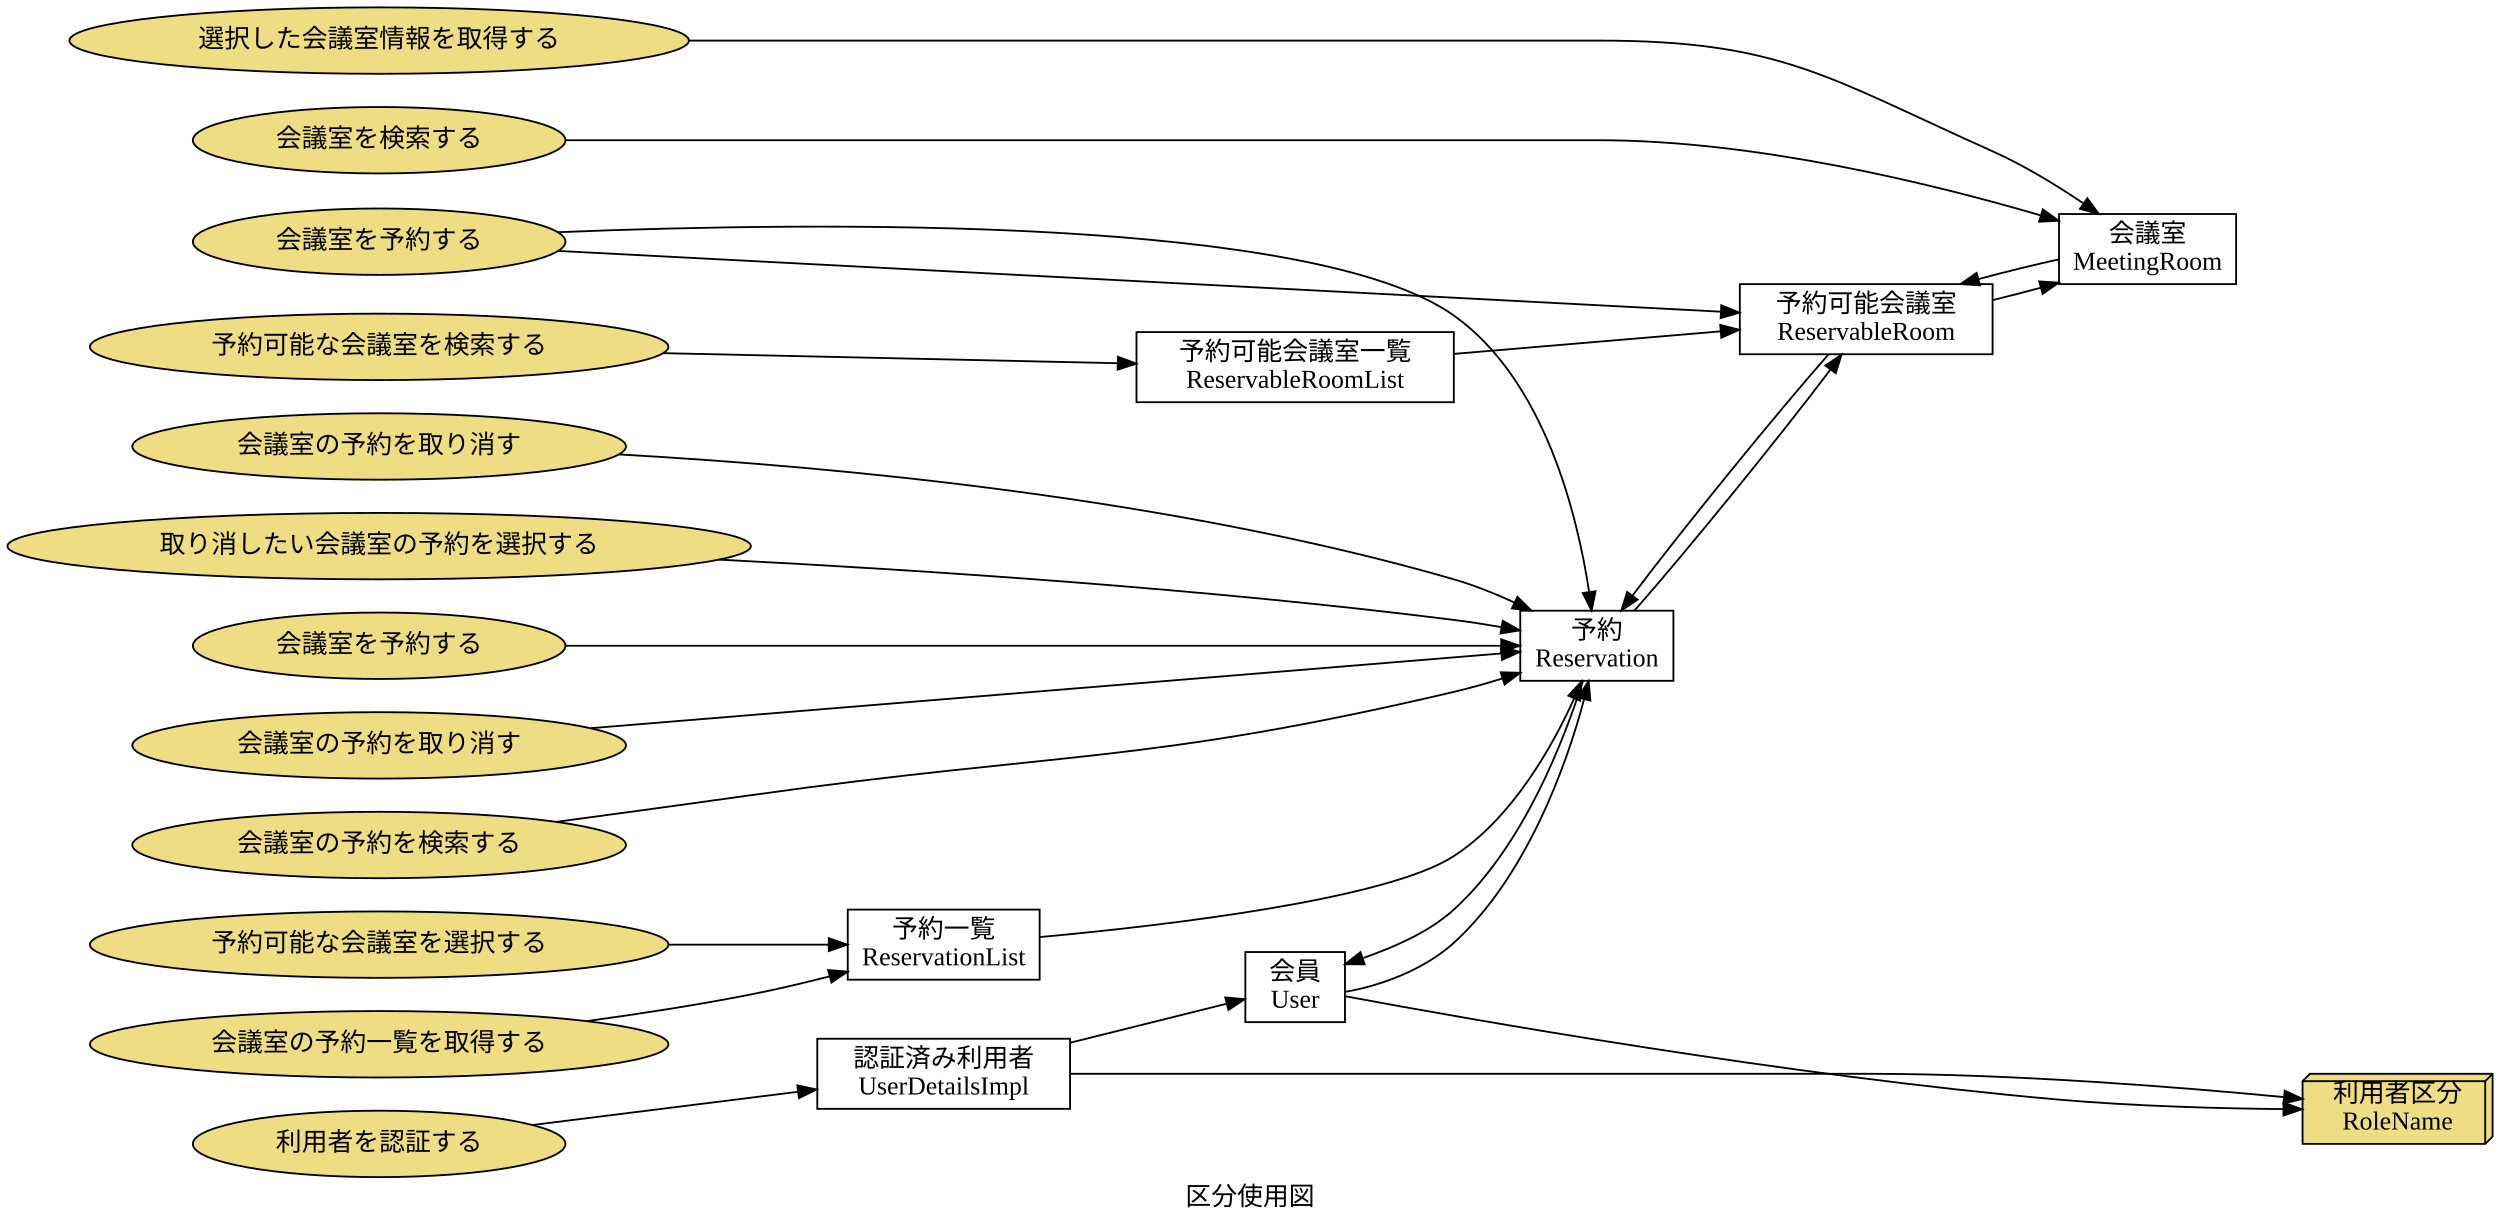
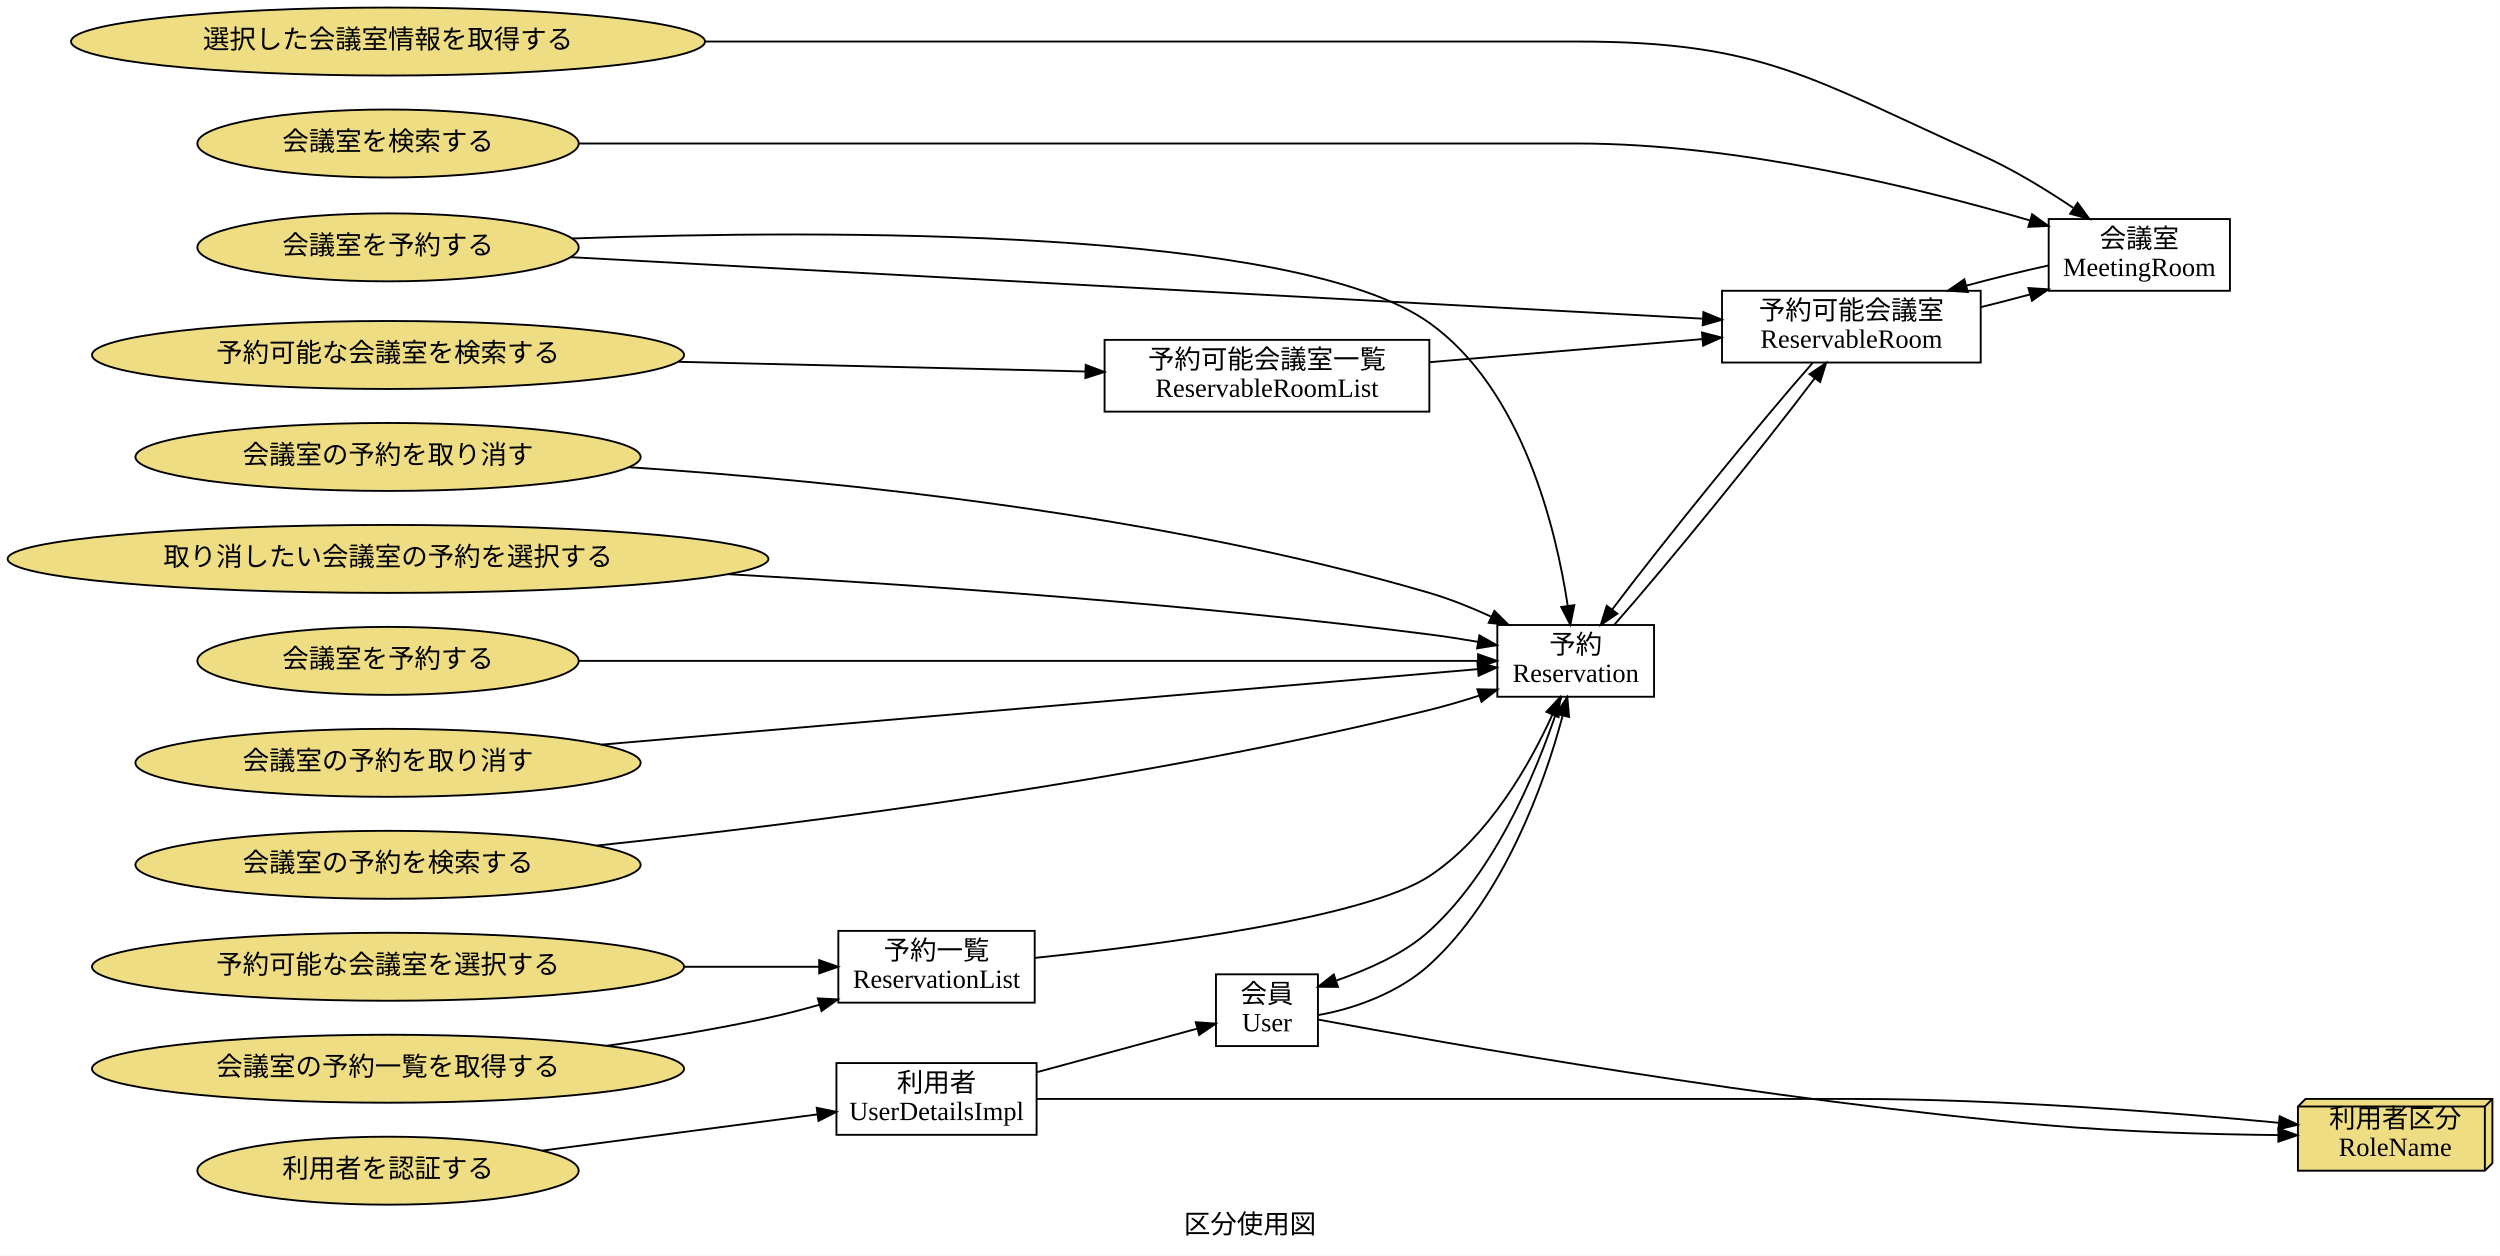
- <svg xmlns="http://www.w3.org/2000/svg" xmlns:xlink="http://www.w3.org/1999/xlink" width="1355pt" height="665pt" viewBox="0.00 0.00 1354.96 665.00">
+ <svg xmlns="http://www.w3.org/2000/svg" xmlns:xlink="http://www.w3.org/1999/xlink" width="1324pt" height="665pt" viewBox="0.00 0.00 1323.96 665.00">
  <g id="graph0" class="graph" transform="scale(1 1) rotate(0) translate(4 661)">
-     <polygon fill="white" stroke="transparent" points="-4,4 -4,-661 1350.96,-661 1350.96,4 -4,4" />
-     <text text-anchor="middle" x="673.48" y="-7.8" font-family="Times New Roman,serif" font-size="14.00">区分使用図
+     <polygon fill="white" stroke="transparent" points="-4,4 -4,-661 1319.96,-661 1319.96,4 -4,4" />
+     <text text-anchor="middle" x="657.98" y="-7.8" font-family="Times New Roman,serif" font-size="14.00">区分使用図
        </text>
    <g id="node1" class="node">
-       <polygon fill="#eedd82" stroke="black" points="1346.96,-79 1247.96,-79 1243.96,-75 1243.96,-41 1342.96,-41 1346.96,-45 1346.96,-79" />
-       <polyline fill="none" stroke="black" points="1342.96,-75 1243.96,-75 " />
-       <polyline fill="none" stroke="black" points="1342.96,-75 1342.96,-41 " />
-       <polyline fill="none" stroke="black" points="1342.96,-75 1346.96,-79 " />
-       <text text-anchor="middle" x="1295.46" y="-63.8" font-family="Times New Roman,serif" font-size="14.00">
+       <polygon fill="#eedd82" stroke="black" points="1315.96,-79 1216.96,-79 1212.96,-75 1212.96,-41 1311.96,-41 1315.96,-45 1315.96,-79" />
+       <polyline fill="none" stroke="black" points="1311.96,-75 1212.96,-75 " />
+       <polyline fill="none" stroke="black" points="1311.96,-75 1311.96,-41 " />
+       <polyline fill="none" stroke="black" points="1311.96,-75 1315.96,-79 " />
+       <text text-anchor="middle" x="1264.46" y="-63.8" font-family="Times New Roman,serif" font-size="14.00">
                利用者区分
            </text>
-       <text text-anchor="middle" x="1295.46" y="-48.8" font-family="Times New Roman,serif" font-size="14.00">
+       <text text-anchor="middle" x="1264.46" y="-48.8" font-family="Times New Roman,serif" font-size="14.00">
                RoleName
            </text>
    </g>
    <g id="node2" class="node">
      <g id="a_node2">
        <a xlink:href="https://github.com/k2works/application_programing_excercise_2022/tree/take13/src/main/java/mrs/application/scenario/MeetingRoomReservationScenario.java" xlink:title="MeetingRoomReservationScenario.cancel(Reservation)">
          <ellipse fill="#eedd82" stroke="black" cx="201.48" cy="-419" rx="133.78" ry="18" />
          <text text-anchor="middle" x="201.48" y="-415.3" font-family="Times New Roman,serif" font-size="14.00">会議室の予約を取り消す
                    </text>
        </a>
      </g>
    </g>
    <g id="node14" class="node">
-       <polygon fill="white" stroke="black" points="902.96,-330 819.96,-330 819.96,-292 902.96,-292 902.96,-330" />
-       <text text-anchor="middle" x="861.46" y="-314.8" font-family="Times New Roman,serif" font-size="14.00">予約
-             </text>
-       <text text-anchor="middle" x="861.46" y="-299.8" font-family="Times New Roman,serif" font-size="14.00">
+       <polygon fill="white" stroke="black" points="871.96,-330 788.96,-330 788.96,-292 871.96,-292 871.96,-330" />
+       <text text-anchor="middle" x="830.46" y="-314.8" font-family="Times New Roman,serif" font-size="14.00">予約
+             </text>
+       <text text-anchor="middle" x="830.46" y="-299.8" font-family="Times New Roman,serif" font-size="14.00">
                Reservation
            </text>
    </g>
    <g id="edge12" class="edge">
-       <path fill="none" stroke="black" d="M331.58,-414.69C450.99,-407.99 632.38,-390.84 783.96,-347 794.87,-343.85 806.16,-339.31 816.62,-334.52" />
-       <polygon fill="black" stroke="black" points="818.43,-337.54 825.95,-330.08 815.42,-331.22 818.43,-337.54" />
+       <path fill="none" stroke="black" d="M329.38,-413.54C442.46,-406.08 611.44,-388.45 752.96,-347 763.86,-343.81 775.15,-339.26 785.61,-334.47" />
+       <polygon fill="black" stroke="black" points="787.41,-337.48 794.94,-330.03 784.4,-331.16 787.41,-337.48" />
    </g>
    <g id="node3" class="node">
      <g id="a_node3">
        <a xlink:href="https://github.com/k2works/application_programing_excercise_2022/tree/take13/src/main/java/mrs/application/scenario/MeetingRoomReservationScenario.java" xlink:title="MeetingRoomReservationScenario.findMeetingRoom(RoomId)">
          <ellipse fill="#eedd82" stroke="black" cx="201.48" cy="-639" rx="167.87" ry="18" />
          <text text-anchor="middle" x="201.48" y="-635.3" font-family="Times New Roman,serif" font-size="14.00">選択した会議室情報を取得する
                    </text>
        </a>
      </g>
    </g>
    <g id="node16" class="node">
-       <polygon fill="white" stroke="black" points="1207.96,-545 1111.96,-545 1111.96,-507 1207.96,-507 1207.96,-545" />
-       <text text-anchor="middle" x="1159.96" y="-529.8" font-family="Times New Roman,serif" font-size="14.00">
+       <polygon fill="white" stroke="black" points="1176.96,-545 1080.96,-545 1080.96,-507 1176.96,-507 1176.96,-545" />
+       <text text-anchor="middle" x="1128.96" y="-529.8" font-family="Times New Roman,serif" font-size="14.00">
                会議室
            </text>
-       <text text-anchor="middle" x="1159.96" y="-514.8" font-family="Times New Roman,serif" font-size="14.00">
+       <text text-anchor="middle" x="1128.96" y="-514.8" font-family="Times New Roman,serif" font-size="14.00">
                MeetingRoom
            </text>
    </g>
    <g id="edge13" class="edge">
-       <path fill="none" stroke="black" d="M369.29,-639C465.15,-639 587.83,-639 696.96,-639 696.96,-639 696.96,-639 862.46,-639 961.03,-639 986.01,-619.29 1075.96,-579 1092.89,-571.42 1110.38,-560.74 1124.91,-550.96" />
-       <polygon fill="black" stroke="black" points="1127.29,-553.57 1133.54,-545.02 1123.32,-547.8 1127.29,-553.57" />
+       <path fill="none" stroke="black" d="M369.27,-639C457.48,-639 567.59,-639 665.96,-639 665.96,-639 665.96,-639 831.46,-639 930.03,-639 955.01,-619.29 1044.96,-579 1061.89,-571.42 1079.38,-560.74 1093.91,-550.96" />
+       <polygon fill="black" stroke="black" points="1096.29,-553.57 1102.54,-545.02 1092.32,-547.8 1096.29,-553.57" />
    </g>
    <g id="node4" class="node">
      <g id="a_node4">
        <a xlink:href="https://github.com/k2works/application_programing_excercise_2022/tree/take13/src/main/java/mrs/application/scenario/MeetingRoomReservationScenario.java" xlink:title="MeetingRoomReservationScenario.findOne(ReservationId)">
          <ellipse fill="#eedd82" stroke="black" cx="201.48" cy="-365" rx="201.46" ry="18" />
          <text text-anchor="middle" x="201.48" y="-361.3" font-family="Times New Roman,serif" font-size="14.00">取り消したい会議室の予約を選択する
                    </text>
        </a>
      </g>
    </g>
    <g id="edge14" class="edge">
-       <path fill="none" stroke="black" d="M385.66,-357.68C500.41,-351.79 651.18,-341.66 783.96,-325 792.34,-323.95 801.19,-322.58 809.78,-321.1" />
-       <polygon fill="black" stroke="black" points="810.47,-324.53 819.7,-319.34 809.24,-317.64 810.47,-324.53" />
+       <path fill="none" stroke="black" d="M381.78,-356.9C489.64,-350.8 629.51,-340.73 752.96,-325 761.34,-323.93 770.19,-322.55 778.78,-321.07" />
+       <polygon fill="black" stroke="black" points="779.47,-324.51 788.7,-319.31 778.24,-317.61 779.47,-324.51" />
    </g>
    <g id="node5" class="node">
      <g id="a_node5">
        <a xlink:href="https://github.com/k2works/application_programing_excercise_2022/tree/take13/src/main/java/mrs/application/scenario/MeetingRoomReservationScenario.java" xlink:title="MeetingRoomReservationScenario.findReservations(ReservableRoomId)">
          <ellipse fill="#eedd82" stroke="black" cx="201.48" cy="-149" rx="156.77" ry="18" />
          <text text-anchor="middle" x="201.48" y="-145.3" font-family="Times New Roman,serif" font-size="14.00">予約可能な会議室を選択する
                    </text>
        </a>
      </g>
    </g>
    <g id="node15" class="node">
-       <polygon fill="white" stroke="black" points="559.46,-168 455.46,-168 455.46,-130 559.46,-130 559.46,-168" />
-       <text text-anchor="middle" x="507.46" y="-152.8" font-family="Times New Roman,serif" font-size="14.00">
+       <polygon fill="white" stroke="black" points="543.96,-168 439.96,-168 439.96,-130 543.96,-130 543.96,-168" />
+       <text text-anchor="middle" x="491.96" y="-152.8" font-family="Times New Roman,serif" font-size="14.00">
                予約一覧
            </text>
-       <text text-anchor="middle" x="507.46" y="-137.8" font-family="Times New Roman,serif" font-size="14.00">
+       <text text-anchor="middle" x="491.96" y="-137.8" font-family="Times New Roman,serif" font-size="14.00">
                ReservationList
            </text>
    </g>
    <g id="edge15" class="edge">
-       <path fill="none" stroke="black" d="M358.48,-149C389.23,-149 419.76,-149 445.03,-149" />
-       <polygon fill="black" stroke="black" points="445.17,-152.5 455.17,-149 445.17,-145.5 445.17,-152.5" />
+       <path fill="none" stroke="black" d="M358.12,-149C383.51,-149 408.42,-149 429.69,-149" />
+       <polygon fill="black" stroke="black" points="429.82,-152.5 439.82,-149 429.82,-145.5 429.82,-152.5" />
    </g>
    <g id="node6" class="node">
      <g id="a_node6">
        <a xlink:href="https://github.com/k2works/application_programing_excercise_2022/tree/take13/src/main/java/mrs/application/scenario/MeetingRoomReservationScenario.java" xlink:title="MeetingRoomReservationScenario.reserve(Reservation)">
          <ellipse fill="#eedd82" stroke="black" cx="201.48" cy="-311" rx="100.98" ry="18" />
          <text text-anchor="middle" x="201.48" y="-307.3" font-family="Times New Roman,serif" font-size="14.00">会議室を予約する
                    </text>
        </a>
      </g>
    </g>
    <g id="edge16" class="edge">
-       <path fill="none" stroke="black" d="M302.42,-311C444.86,-311 701.04,-311 809.61,-311" />
-       <polygon fill="black" stroke="black" points="809.65,-314.5 819.65,-311 809.65,-307.5 809.65,-314.5" />
+       <path fill="none" stroke="black" d="M302.52,-311C438.06,-311 674.98,-311 778.56,-311" />
+       <polygon fill="black" stroke="black" points="778.75,-314.5 788.75,-311 778.75,-307.5 778.75,-314.5" />
    </g>
    <g id="node7" class="node">
      <g id="a_node7">
        <a xlink:href="https://github.com/k2works/application_programing_excercise_2022/tree/take13/src/main/java/mrs/application/service/reservation/ReservationService.java" xlink:title="ReservationService.cancel(Reservation)">
          <ellipse fill="#eedd82" stroke="black" cx="201.48" cy="-257" rx="133.78" ry="18" />
          <text text-anchor="middle" x="201.48" y="-253.3" font-family="Times New Roman,serif" font-size="14.00">会議室の予約を取り消す
                    </text>
        </a>
      </g>
    </g>
    <g id="edge17" class="edge">
-       <path fill="none" stroke="black" d="M316.34,-266.34C461.04,-278.22 704.62,-298.21 809.69,-306.83" />
-       <polygon fill="black" stroke="black" points="809.47,-310.33 819.72,-307.66 810.04,-303.35 809.47,-310.33" />
+       <path fill="none" stroke="black" d="M314.57,-266.65C451.67,-278.46 677.89,-297.95 778.49,-306.61" />
+       <polygon fill="black" stroke="black" points="778.43,-310.12 788.69,-307.49 779.03,-303.14 778.43,-310.12" />
    </g>
    <g id="node8" class="node">
      <g id="a_node8">
        <a xlink:href="https://github.com/k2works/application_programing_excercise_2022/tree/take13/src/main/java/mrs/application/service/reservation/ReservationService.java" xlink:title="ReservationService.findOne(ReservationId)">
          <ellipse fill="#eedd82" stroke="black" cx="201.48" cy="-203" rx="133.78" ry="18" />
          <text text-anchor="middle" x="201.48" y="-199.3" font-family="Times New Roman,serif" font-size="14.00">会議室の予約を検索する
                    </text>
        </a>
      </g>
    </g>
    <g id="edge18" class="edge">
-       <path fill="none" stroke="black" d="M297.61,-215.57C330.94,-220.04 368.62,-225.16 402.96,-230 572.44,-253.87 617.35,-246.83 783.96,-286 792.56,-288.02 801.58,-290.57 810.28,-293.26" />
-       <polygon fill="black" stroke="black" points="809.35,-296.63 819.94,-296.34 811.47,-289.96 809.35,-296.63" />
+       <path fill="none" stroke="black" d="M312.02,-213.19C423.97,-225.03 602.27,-247.84 752.96,-285 761.57,-287.12 770.59,-289.78 779.3,-292.58" />
+       <polygon fill="black" stroke="black" points="778.36,-295.96 788.96,-295.79 780.57,-289.32 778.36,-295.96" />
    </g>
    <g id="node9" class="node">
      <g id="a_node9">
        <a xlink:href="https://github.com/k2works/application_programing_excercise_2022/tree/take13/src/main/java/mrs/application/service/reservation/ReservationService.java" xlink:title="ReservationService.findReservations(ReservableRoomId)">
          <ellipse fill="#eedd82" stroke="black" cx="201.48" cy="-95" rx="156.77" ry="18" />
          <text text-anchor="middle" x="201.48" y="-91.3" font-family="Times New Roman,serif" font-size="14.00">会議室の予約一覧を取得する
                    </text>
        </a>
      </g>
    </g>
    <g id="edge19" class="edge">
-       <path fill="none" stroke="black" d="M313.96,-107.57C343.05,-111.52 374.28,-116.35 402.96,-122 416.82,-124.73 431.58,-128.22 445.47,-131.78" />
-       <polygon fill="black" stroke="black" points="444.86,-135.23 455.42,-134.37 446.63,-128.46 444.86,-135.23" />
+       <path fill="none" stroke="black" d="M317.29,-107.17C345.46,-111.06 375.43,-115.97 402.96,-122 411.79,-123.93 421.01,-126.33 430.02,-128.89" />
+       <polygon fill="black" stroke="black" points="429.11,-132.27 439.69,-131.72 431.07,-125.55 429.11,-132.27" />
    </g>
    <g id="node10" class="node">
      <g id="a_node10">
        <a xlink:href="https://github.com/k2works/application_programing_excercise_2022/tree/take13/src/main/java/mrs/application/service/reservation/ReservationService.java" xlink:title="ReservationService.reserve(Reservation)">
          <ellipse fill="#eedd82" stroke="black" cx="201.48" cy="-530" rx="100.98" ry="18" />
          <text text-anchor="middle" x="201.48" y="-526.3" font-family="Times New Roman,serif" font-size="14.00">会議室を予約する
                    </text>
        </a>
      </g>
    </g>
    <g id="edge20" class="edge">
-       <path fill="none" stroke="black" d="M298.06,-535.14C442.7,-541.02 708.34,-543.74 783.96,-490 833.38,-454.88 851.11,-381.09 857.29,-340.07" />
-       <polygon fill="black" stroke="black" points="860.76,-340.53 858.65,-330.14 853.82,-339.57 860.76,-340.53" />
+       <path fill="none" stroke="black" d="M298.94,-534.7C437.1,-539.51 682.47,-540.3 752.96,-490 802.31,-454.79 820.07,-381.03 826.27,-340.04" />
+       <polygon fill="black" stroke="black" points="829.74,-340.51 827.64,-330.13 822.8,-339.55 829.74,-340.51" />
    </g>
    <g id="node17" class="node">
-       <polygon fill="white" stroke="black" points="1075.96,-507 938.96,-507 938.96,-469 1075.96,-469 1075.96,-507" />
-       <text text-anchor="middle" x="1007.46" y="-491.8" font-family="Times New Roman,serif" font-size="14.00">
+       <polygon fill="white" stroke="black" points="1044.96,-507 907.96,-507 907.96,-469 1044.96,-469 1044.96,-507" />
+       <text text-anchor="middle" x="976.46" y="-491.8" font-family="Times New Roman,serif" font-size="14.00">
                予約可能会議室
            </text>
-       <text text-anchor="middle" x="1007.46" y="-476.8" font-family="Times New Roman,serif" font-size="14.00">
+       <text text-anchor="middle" x="976.46" y="-476.8" font-family="Times New Roman,serif" font-size="14.00">
                ReservableRoom
            </text>
    </g>
    <g id="edge21" class="edge">
-       <path fill="none" stroke="black" d="M298.26,-525C459.08,-516.6 780.28,-499.82 928.37,-492.08" />
-       <polygon fill="black" stroke="black" points="928.93,-495.56 938.73,-491.54 928.56,-488.57 928.93,-495.56" />
+       <path fill="none" stroke="black" d="M298.04,-524.81C452.71,-516.4 754.94,-499.98 897.49,-492.24" />
+       <polygon fill="black" stroke="black" points="898.1,-495.71 907.89,-491.67 897.72,-488.72 898.1,-495.71" />
    </g>
    <g id="node11" class="node">
      <g id="a_node11">
        <a xlink:href="https://github.com/k2works/application_programing_excercise_2022/tree/take13/src/main/java/mrs/application/service/room/RoomService.java" xlink:title="RoomService.findMeetingRoom(RoomId)">
          <ellipse fill="#eedd82" stroke="black" cx="201.48" cy="-585" rx="100.98" ry="18" />
          <text text-anchor="middle" x="201.48" y="-581.3" font-family="Times New Roman,serif" font-size="14.00">会議室を検索する
                    </text>
        </a>
      </g>
    </g>
    <g id="edge22" class="edge">
-       <path fill="none" stroke="black" d="M302.4,-585C402.28,-585 560.25,-585 696.96,-585 696.96,-585 696.96,-585 862.46,-585 947.06,-585 1042.66,-561.61 1101.88,-544.29" />
-       <polygon fill="black" stroke="black" points="1103.19,-547.55 1111.78,-541.35 1101.2,-540.84 1103.19,-547.55" />
+       <path fill="none" stroke="black" d="M302.39,-585C396.25,-585 540.64,-585 665.96,-585 665.96,-585 665.96,-585 831.46,-585 916.06,-585 1011.66,-561.61 1070.88,-544.29" />
+       <polygon fill="black" stroke="black" points="1072.19,-547.55 1080.78,-541.35 1070.2,-540.84 1072.19,-547.55" />
    </g>
    <g id="node12" class="node">
      <g id="a_node12">
        <a xlink:href="https://github.com/k2works/application_programing_excercise_2022/tree/take13/src/main/java/mrs/application/service/room/RoomService.java" xlink:title="RoomService.findReservableRooms(ReservedDate)">
          <ellipse fill="#eedd82" stroke="black" cx="201.48" cy="-473" rx="156.77" ry="18" />
          <text text-anchor="middle" x="201.48" y="-469.3" font-family="Times New Roman,serif" font-size="14.00">予約可能な会議室を検索する
                    </text>
        </a>
      </g>
    </g>
    <g id="node18" class="node">
-       <polygon fill="white" stroke="black" points="783.96,-481 611.96,-481 611.96,-443 783.96,-443 783.96,-481" />
-       <text text-anchor="middle" x="697.96" y="-465.8" font-family="Times New Roman,serif" font-size="14.00">
+       <polygon fill="white" stroke="black" points="752.96,-481 580.96,-481 580.96,-443 752.96,-443 752.96,-481" />
+       <text text-anchor="middle" x="666.96" y="-465.8" font-family="Times New Roman,serif" font-size="14.00">
                予約可能会議室一覧
            </text>
-       <text text-anchor="middle" x="697.96" y="-450.8" font-family="Times New Roman,serif" font-size="14.00">
+       <text text-anchor="middle" x="666.96" y="-450.8" font-family="Times New Roman,serif" font-size="14.00">
                ReservableRoomList
            </text>
    </g>
    <g id="edge23" class="edge">
-       <path fill="none" stroke="black" d="M355.55,-469.59C435.98,-467.81 532.04,-465.67 601.75,-464.12" />
-       <polygon fill="black" stroke="black" points="601.92,-467.62 611.84,-463.89 601.76,-460.62 601.92,-467.62" />
+       <path fill="none" stroke="black" d="M355.21,-469.38C426.29,-467.69 508.64,-465.73 570.7,-464.26" />
+       <polygon fill="black" stroke="black" points="570.96,-467.76 580.87,-464.02 570.79,-460.76 570.96,-467.76" />
    </g>
    <g id="node13" class="node">
      <g id="a_node13">
        <a xlink:href="https://github.com/k2works/application_programing_excercise_2022/tree/take13/src/main/java/mrs/application/service/user/UserService.java" xlink:title="UserService.loadUserByUsername(String)">
          <ellipse fill="#eedd82" stroke="black" cx="201.48" cy="-41" rx="100.98" ry="18" />
          <text text-anchor="middle" x="201.48" y="-37.3" font-family="Times New Roman,serif" font-size="14.00">利用者を認証する
                    </text>
        </a>
      </g>
    </g>
    <g id="node20" class="node">
-       <polygon fill="white" stroke="black" points="575.96,-98 438.96,-98 438.96,-60 575.96,-60 575.96,-98" />
-       <text text-anchor="middle" x="507.46" y="-82.8" font-family="Times New Roman,serif" font-size="14.00">
-                 認証済み利用者
-             </text>
-       <text text-anchor="middle" x="507.46" y="-67.8" font-family="Times New Roman,serif" font-size="14.00">
+       <polygon fill="white" stroke="black" points="544.96,-98 438.96,-98 438.96,-60 544.96,-60 544.96,-98" />
+       <text text-anchor="middle" x="491.96" y="-82.8" font-family="Times New Roman,serif" font-size="14.00">利用者
+             </text>
+       <text text-anchor="middle" x="491.96" y="-67.8" font-family="Times New Roman,serif" font-size="14.00">
                UserDetailsImpl
            </text>
    </g>
    <g id="edge24" class="edge">
-       <path fill="none" stroke="black" d="M284.74,-51.28C329.44,-56.87 384.41,-63.74 428.43,-69.25" />
-       <polygon fill="black" stroke="black" points="428.15,-72.74 438.51,-70.5 429.02,-65.79 428.15,-72.74" />
+       <path fill="none" stroke="black" d="M283.22,-51.64C329.36,-57.71 386.33,-65.22 428.94,-70.83" />
+       <polygon fill="black" stroke="black" points="428.52,-74.31 438.9,-72.14 429.44,-67.37 428.52,-74.31" />
    </g>
    <g id="edge5" class="edge">
-       <path fill="none" stroke="black" d="M881.88,-330.08C909.74,-361.68 960.7,-424.34 988.01,-460.62" />
-       <polygon fill="black" stroke="black" points="985.33,-462.88 994.1,-468.81 990.94,-458.7 985.33,-462.88" />
+       <path fill="none" stroke="black" d="M850.88,-330.08C878.74,-361.68 929.7,-424.34 957.01,-460.62" />
+       <polygon fill="black" stroke="black" points="954.33,-462.88 963.1,-468.81 959.94,-458.7 954.33,-462.88" />
    </g>
    <g id="node19" class="node">
-       <polygon fill="white" stroke="black" points="724.96,-145 670.96,-145 670.96,-107 724.96,-107 724.96,-145" />
-       <text text-anchor="middle" x="697.96" y="-129.8" font-family="Times New Roman,serif" font-size="14.00">会員
-             </text>
-       <text text-anchor="middle" x="697.96" y="-114.8" font-family="Times New Roman,serif" font-size="14.00">
+       <polygon fill="white" stroke="black" points="693.96,-145 639.96,-145 639.96,-107 693.96,-107 693.96,-145" />
+       <text text-anchor="middle" x="666.96" y="-129.8" font-family="Times New Roman,serif" font-size="14.00">会員
+             </text>
+       <text text-anchor="middle" x="666.96" y="-114.8" font-family="Times New Roman,serif" font-size="14.00">
                User
            </text>
    </g>
    <g id="edge9" class="edge">
-       <path fill="none" stroke="black" d="M853.91,-291.8C844.05,-261.36 822.34,-202.86 783.96,-168 770.28,-155.57 751.4,-147.62 734.9,-141.78" />
-       <polygon fill="black" stroke="black" points="735.6,-138.32 725.01,-138.41 733.34,-144.95 735.6,-138.32" />
+       <path fill="none" stroke="black" d="M822.91,-291.8C813.05,-261.36 791.34,-202.86 752.96,-168 739.28,-155.57 720.4,-147.62 703.9,-141.78" />
+       <polygon fill="black" stroke="black" points="704.6,-138.32 694.01,-138.41 702.34,-144.95 704.6,-138.32" />
    </g>
    <g id="edge6" class="edge">
-       <path fill="none" stroke="black" d="M559.52,-153.1C628.69,-159.45 747.73,-173.46 783.96,-197 815.47,-217.47 837.18,-255.96 849.22,-282.51" />
-       <polygon fill="black" stroke="black" points="846.01,-283.92 853.21,-291.7 852.43,-281.13 846.01,-283.92" />
+       <path fill="none" stroke="black" d="M544.22,-153.72C609.91,-160.58 719.35,-174.92 752.96,-197 784.37,-217.63 806.1,-256.08 818.17,-282.58" />
+       <polygon fill="black" stroke="black" points="814.97,-283.99 822.18,-291.75 821.38,-281.18 814.97,-283.99" />
    </g>
    <g id="edge3" class="edge">
-       <path fill="none" stroke="black" d="M1111.87,-520.42C1098.11,-517.39 1082.87,-513.65 1068.43,-509.76" />
-       <polygon fill="black" stroke="black" points="1069.15,-506.33 1058.58,-507.06 1067.29,-513.08 1069.15,-506.33" />
+       <path fill="none" stroke="black" d="M1080.87,-520.42C1067.11,-517.39 1051.87,-513.65 1037.43,-509.76" />
+       <polygon fill="black" stroke="black" points="1038.15,-506.33 1027.58,-507.06 1036.29,-513.08 1038.15,-506.33" />
    </g>
    <g id="edge10" class="edge">
-       <path fill="none" stroke="black" d="M987.01,-468.88C959.11,-437.23 908.1,-374.49 880.82,-338.25" />
-       <polygon fill="black" stroke="black" points="883.52,-336.01 874.74,-330.07 877.9,-340.18 883.52,-336.01" />
+       <path fill="none" stroke="black" d="M956.01,-468.88C928.11,-437.23 877.1,-374.49 849.82,-338.25" />
+       <polygon fill="black" stroke="black" points="852.52,-336.01 843.74,-330.07 846.9,-340.18 852.52,-336.01" />
    </g>
    <g id="edge7" class="edge">
-       <path fill="none" stroke="black" d="M1076.23,-498.39C1084.87,-500.5 1093.63,-502.77 1102.07,-505.07" />
-       <polygon fill="black" stroke="black" points="1101.23,-508.47 1111.8,-507.78 1103.11,-501.72 1101.23,-508.47" />
+       <path fill="none" stroke="black" d="M1045.23,-498.39C1053.87,-500.5 1062.63,-502.77 1071.07,-505.07" />
+       <polygon fill="black" stroke="black" points="1070.23,-508.47 1080.8,-507.78 1072.11,-501.72 1070.23,-508.47" />
    </g>
    <g id="edge11" class="edge">
-       <path fill="none" stroke="black" d="M784.21,-469.21C829.39,-473.03 884.5,-477.69 928.53,-481.41" />
-       <polygon fill="black" stroke="black" points="928.35,-484.91 938.61,-482.26 928.94,-477.93 928.35,-484.91" />
+       <path fill="none" stroke="black" d="M753.21,-469.21C798.39,-473.03 853.5,-477.69 897.53,-481.41" />
+       <polygon fill="black" stroke="black" points="897.35,-484.91 907.61,-482.26 897.94,-477.93 897.35,-484.91" />
    </g>
    <g id="edge2" class="edge">
-       <path fill="none" stroke="black" d="M725.41,-120.97C790.72,-108.8 965.03,-77.82 1111.96,-65 1152.34,-61.48 1197.92,-60.23 1233.42,-59.86" />
-       <polygon fill="black" stroke="black" points="1233.66,-63.35 1243.63,-59.77 1233.6,-56.36 1233.66,-63.35" />
+       <path fill="none" stroke="black" d="M694.41,-120.97C759.72,-108.8 934.03,-77.82 1080.96,-65 1121.34,-61.48 1166.92,-60.23 1202.42,-59.86" />
+       <polygon fill="black" stroke="black" points="1202.66,-63.35 1212.63,-59.77 1202.6,-56.36 1202.66,-63.35" />
    </g>
    <g id="edge4" class="edge">
-       <path fill="none" stroke="black" d="M725.01,-123.41C743.33,-126.51 767.44,-134.99 783.96,-150 823.17,-185.62 844.99,-245.91 854.54,-281.93" />
-       <polygon fill="black" stroke="black" points="851.19,-282.98 857.01,-291.84 857.98,-281.29 851.19,-282.98" />
+       <path fill="none" stroke="black" d="M694.01,-123.41C712.33,-126.51 736.44,-134.99 752.96,-150 792.17,-185.62 813.99,-245.91 823.54,-281.93" />
+       <polygon fill="black" stroke="black" points="820.19,-282.98 826.01,-291.84 826.98,-281.29 820.19,-282.98" />
    </g>
    <g id="edge1" class="edge">
-       <path fill="none" stroke="black" d="M576.27,-79C647.16,-79 761.62,-79 860.46,-79 860.46,-79 860.46,-79 1008.46,-79 1086.39,-79 1176,-71.89 1233.84,-66.37" />
-       <polygon fill="black" stroke="black" points="1234.29,-69.84 1243.9,-65.39 1233.61,-62.87 1234.29,-69.84" />
+       <path fill="none" stroke="black" d="M545.13,-79C611.28,-79 728.84,-79 829.46,-79 829.46,-79 829.46,-79 977.46,-79 1055.39,-79 1145,-71.89 1202.84,-66.37" />
+       <polygon fill="black" stroke="black" points="1203.29,-69.84 1212.9,-65.39 1202.61,-62.87 1203.29,-69.84" />
    </g>
    <g id="edge8" class="edge">
-       <path fill="none" stroke="black" d="M575.98,-95.84C604.64,-102.98 636.89,-111.02 660.88,-117" />
-       <polygon fill="black" stroke="black" points="660.07,-120.41 670.62,-119.43 661.77,-113.62 660.07,-120.41" />
+       <path fill="none" stroke="black" d="M545.34,-93.23C572.66,-100.65 605.4,-109.55 629.87,-116.19" />
+       <polygon fill="black" stroke="black" points="629.24,-119.65 639.81,-118.89 631.08,-112.89 629.24,-119.65" />
    </g>
  </g>
</svg>
